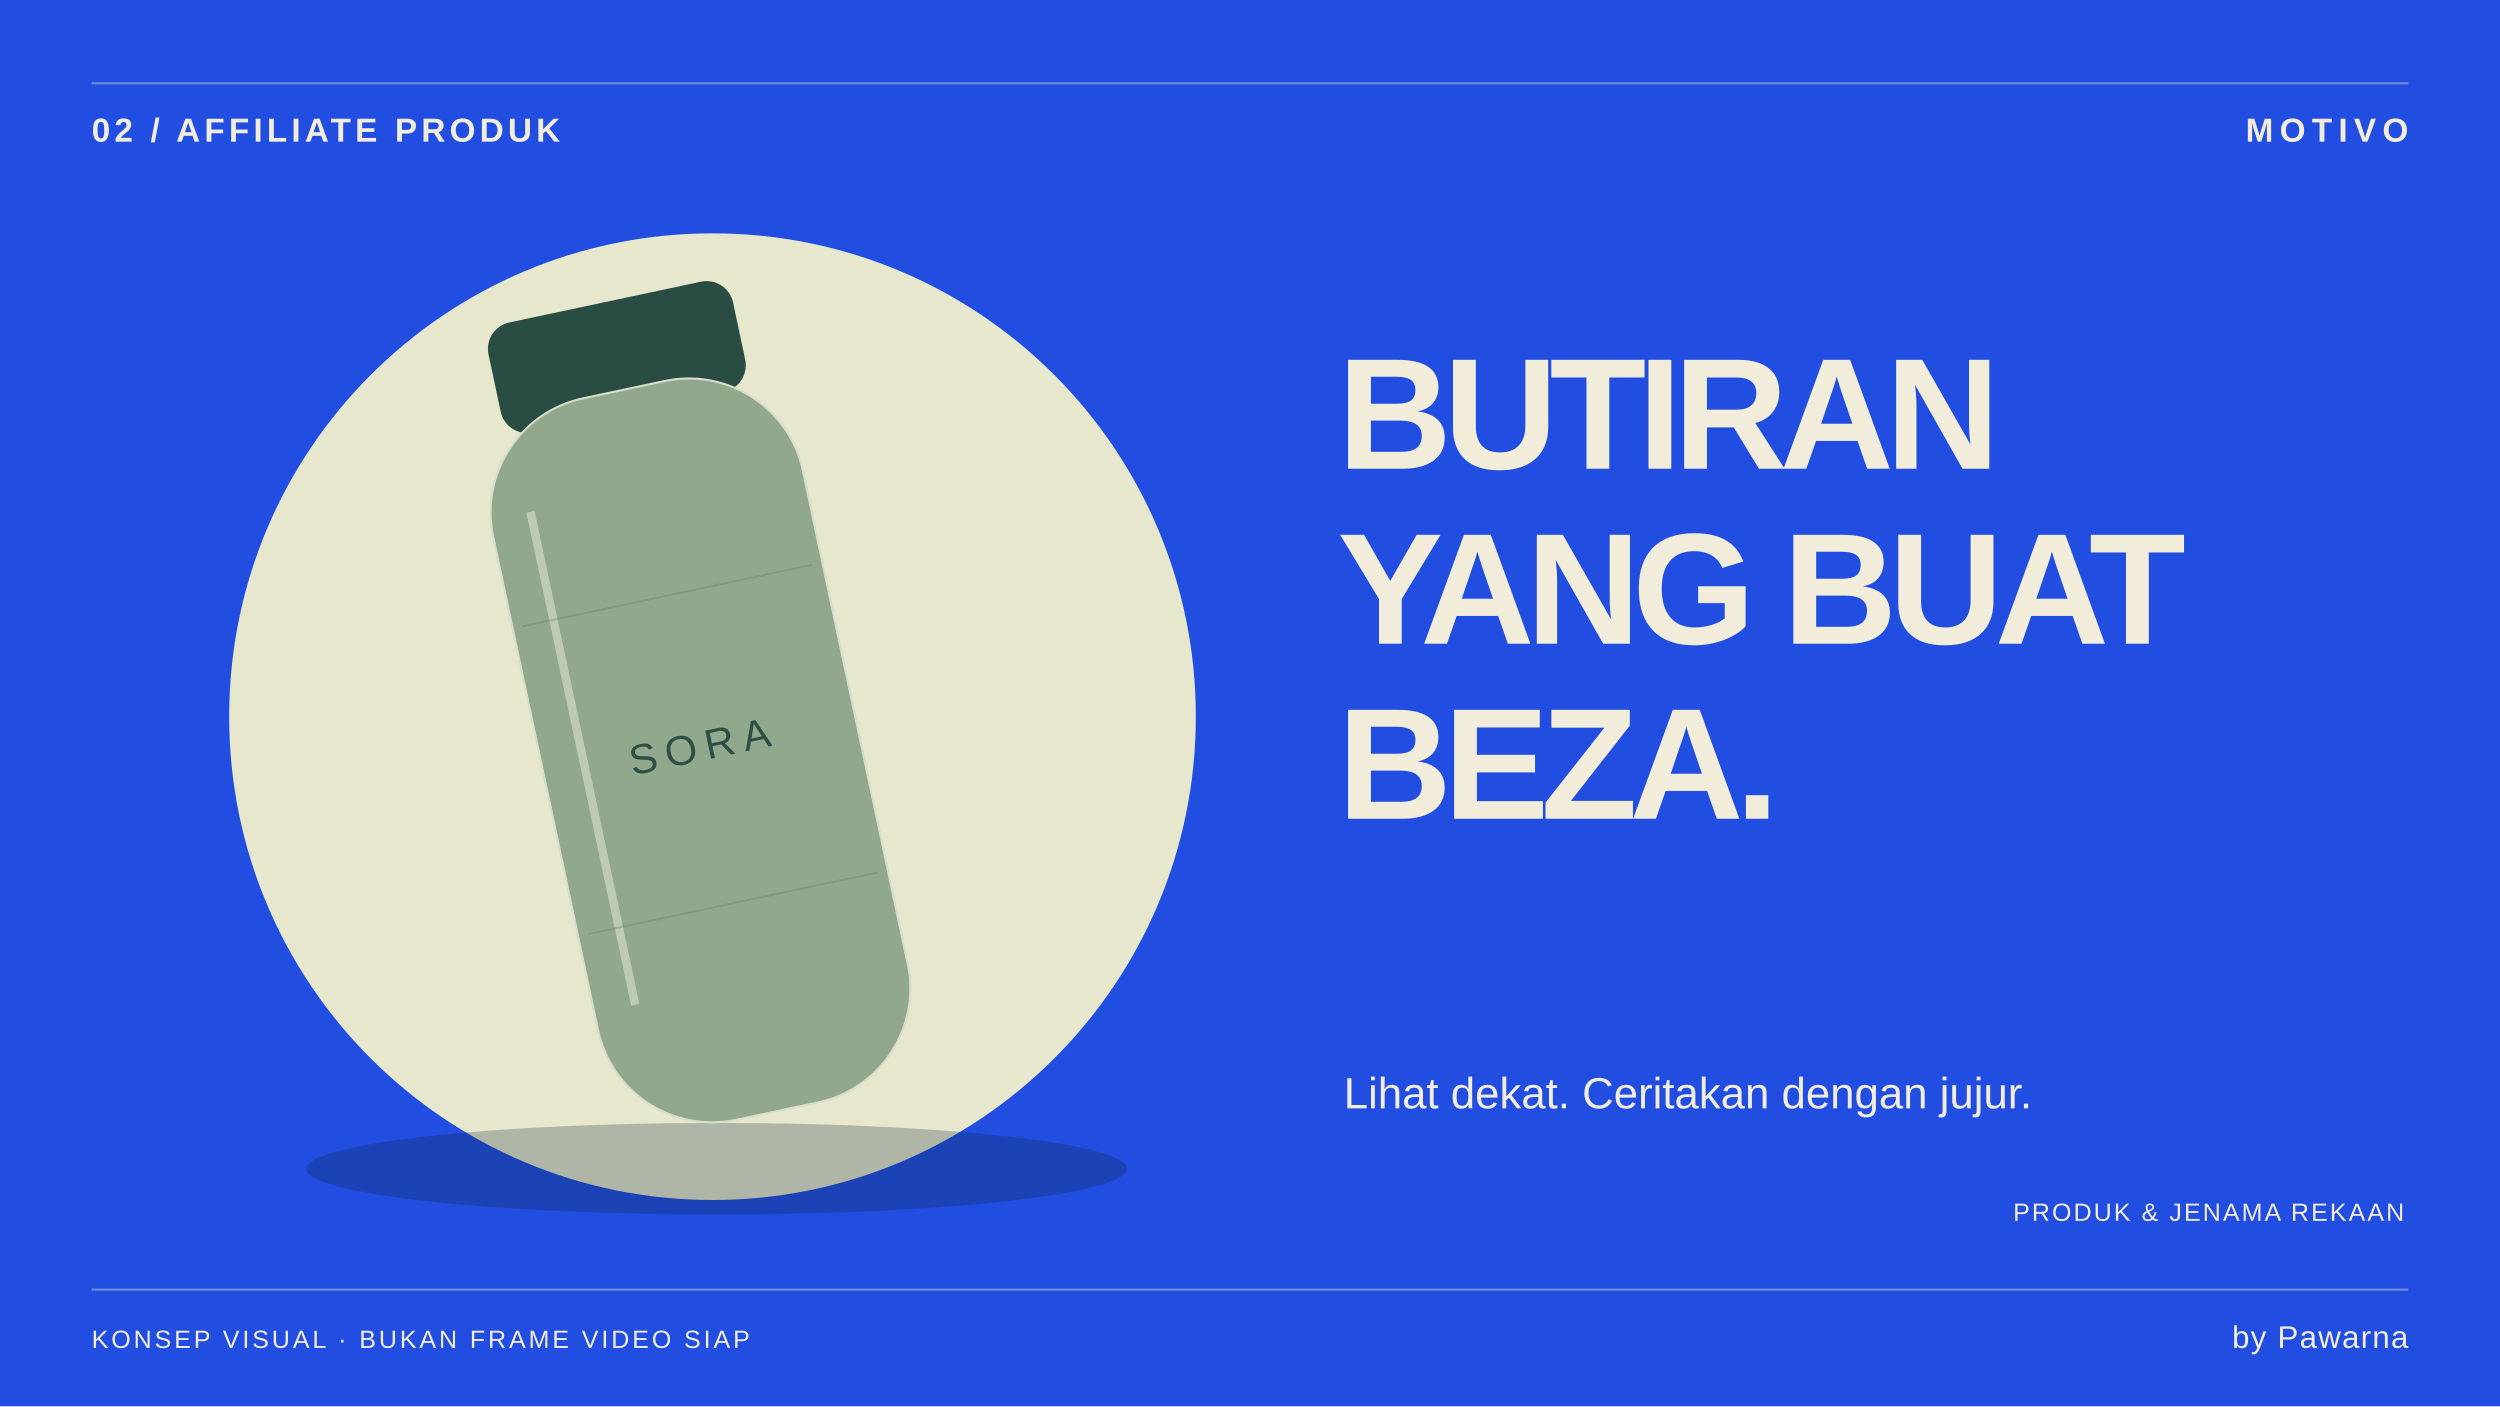
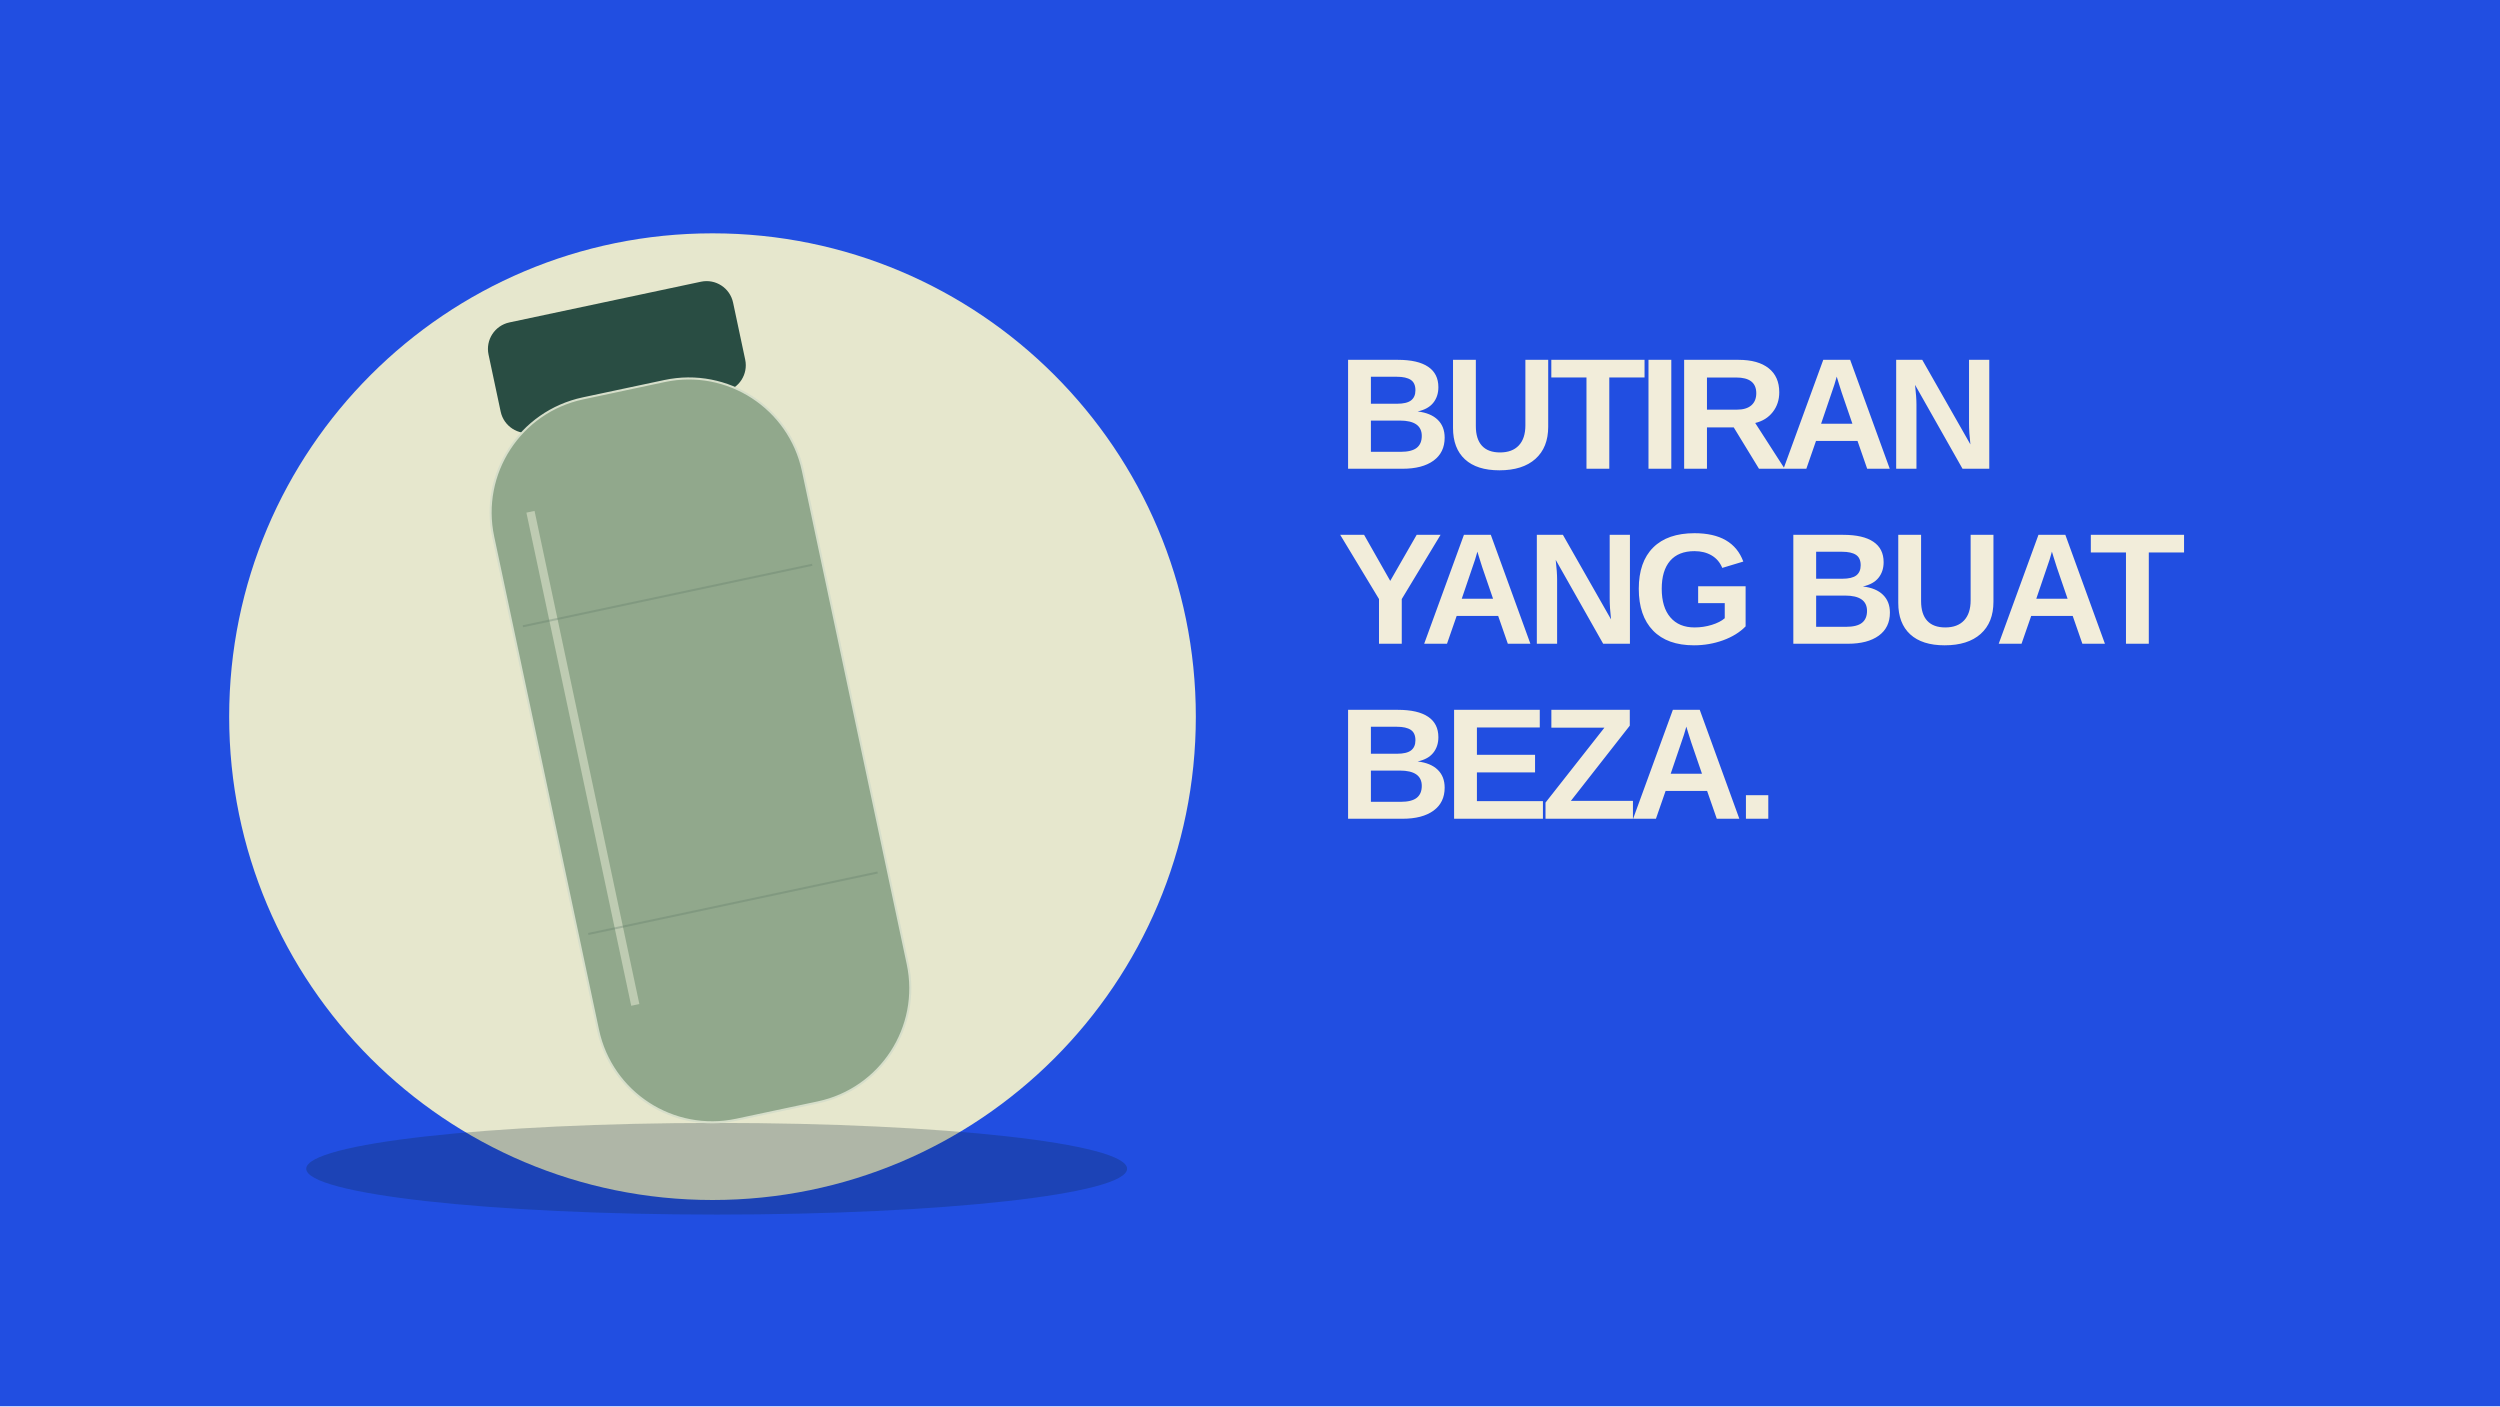
<svg xmlns="http://www.w3.org/2000/svg" width="1200" height="675" viewBox="0 0 1200 675" role="img" aria-labelledby="title desc">
  <rect width="1200" height="675" fill="#214ee1" />
  <circle cx="342" cy="344" r="232" fill="#e6e7cd" />
  <ellipse cx="344" cy="561" rx="197" ry="22" fill="#0b2532" opacity=".25" />
  <g transform="rotate(-12 335 340)">
    <rect x="272" y="140" width="120" height="54" rx="13" fill="#294d43" />
    <rect x="256" y="183" width="152" height="354" rx="56" fill="#91a88c" stroke="#d6deca" />
    <path d="M276 231V473" stroke="#f4f6df" opacity=".45" stroke-width="4" />
    <path d="M261 284H403M261 435H403" stroke="#5b7765" opacity=".3" />
-     <text x="332" y="365" text-anchor="middle" fill="#2e4f43" font-family="Arial" font-size="20" letter-spacing="4">SORA</text>
  </g>
  <text x="642" y="225" fill="#f2edda" font-family="Arial, sans-serif" font-size="76" font-weight="800" letter-spacing="-4">BUTIRAN</text>
  <text x="642" y="309" fill="#f2edda" font-family="Arial, sans-serif" font-size="76" font-weight="800" letter-spacing="-4">YANG BUAT</text>
  <text x="642" y="393" fill="#f2edda" font-family="Arial, sans-serif" font-size="76" font-weight="800" letter-spacing="-4">BEZA.</text>
-   <text x="645" y="532" fill="#f2edda" font-family="Arial, sans-serif" font-size="21" font-weight="400" letter-spacing="0">Lihat dekat. Ceritakan dengan jujur.</text>
-   <text x="1154" y="586" fill="#f2edda" font-family="Arial, sans-serif" font-size="12" font-weight="400" letter-spacing="1" text-anchor="end">PRODUK &amp; JENAMA REKAAN</text>
-   <path d="M44 40H1156" stroke="#f2edda" opacity=".4" />
-   <text x="44" y="68" fill="#f2edda" font-family="Arial, sans-serif" font-size="16" font-weight="600" letter-spacing="2">02 / AFFILIATE PRODUK</text>
-   <text x="1156" y="68" fill="#f2edda" font-family="Arial, sans-serif" font-size="16" font-weight="700" letter-spacing="3" text-anchor="end">MOTIVO</text>
-   <path d="M44 619H1156" stroke="#f2edda" opacity=".4" />
-   <text x="44" y="647" fill="#f2edda" font-family="Arial, sans-serif" font-size="12" font-weight="400" letter-spacing="1.4">KONSEP VISUAL · BUKAN FRAME VIDEO SIAP</text>
-   <text x="1156" y="647" fill="#f2edda" font-family="Arial, sans-serif" font-size="15" font-weight="500" letter-spacing="0.6" text-anchor="end">by Pawarna</text>
</svg>
